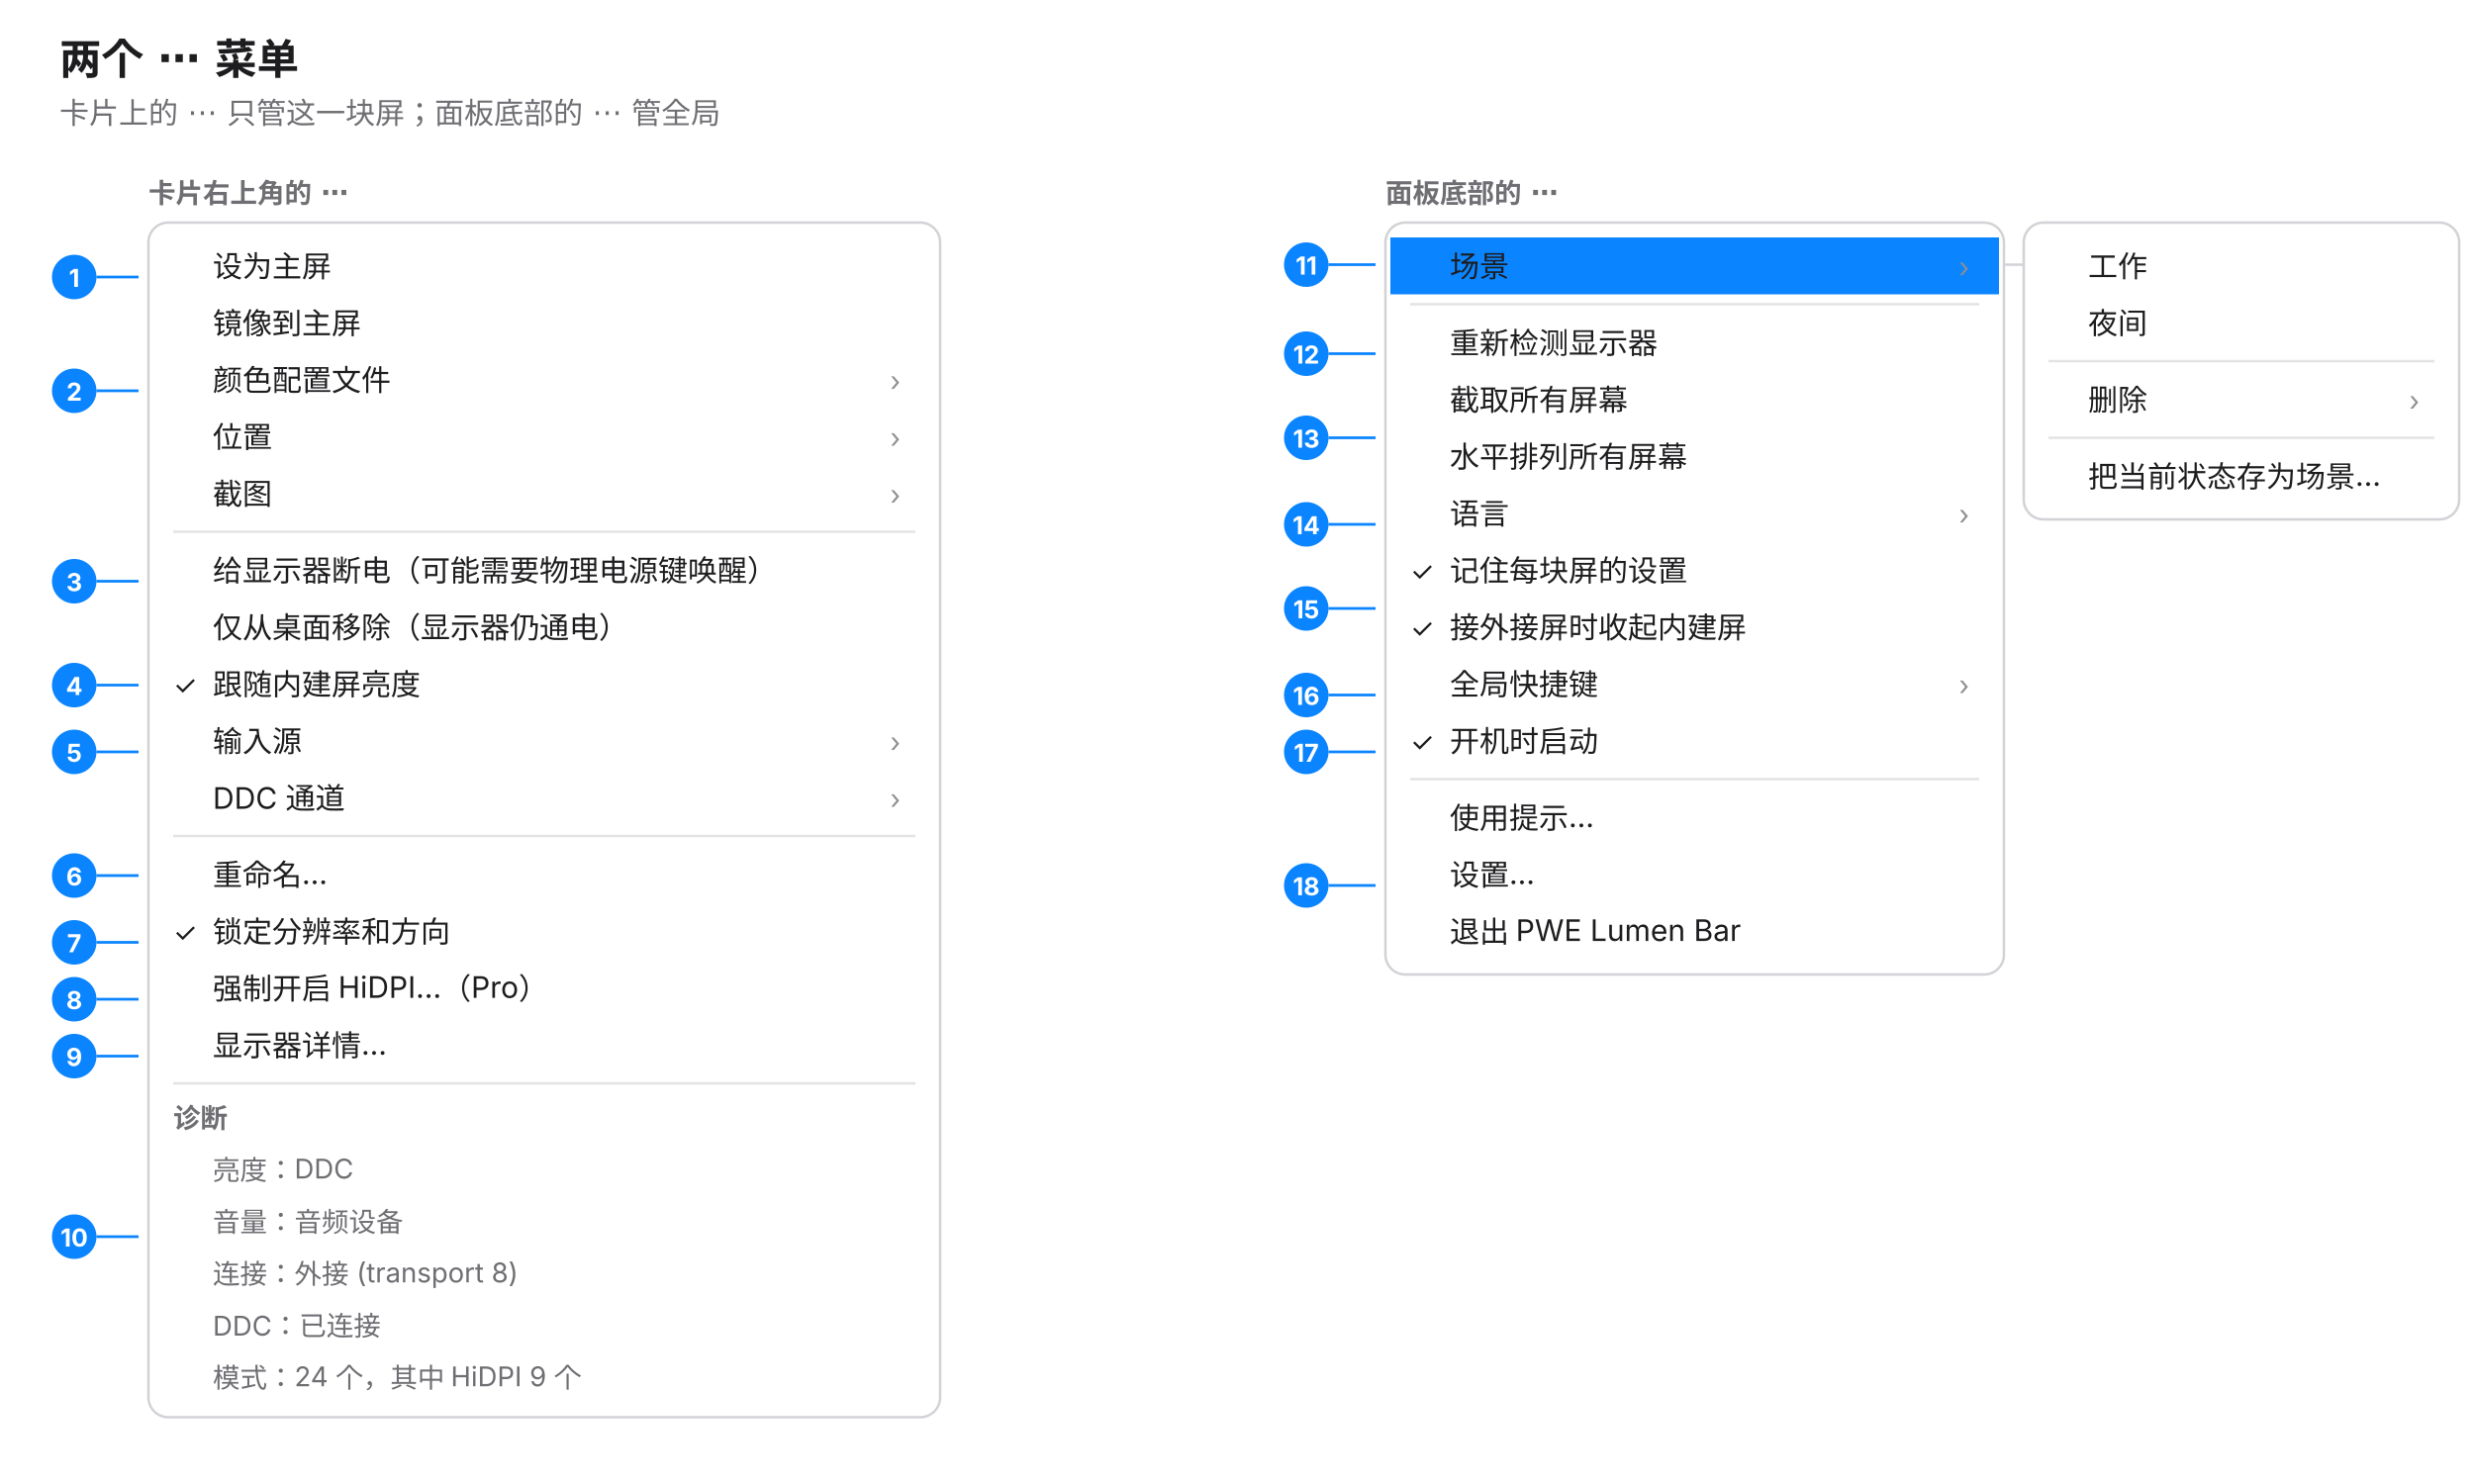
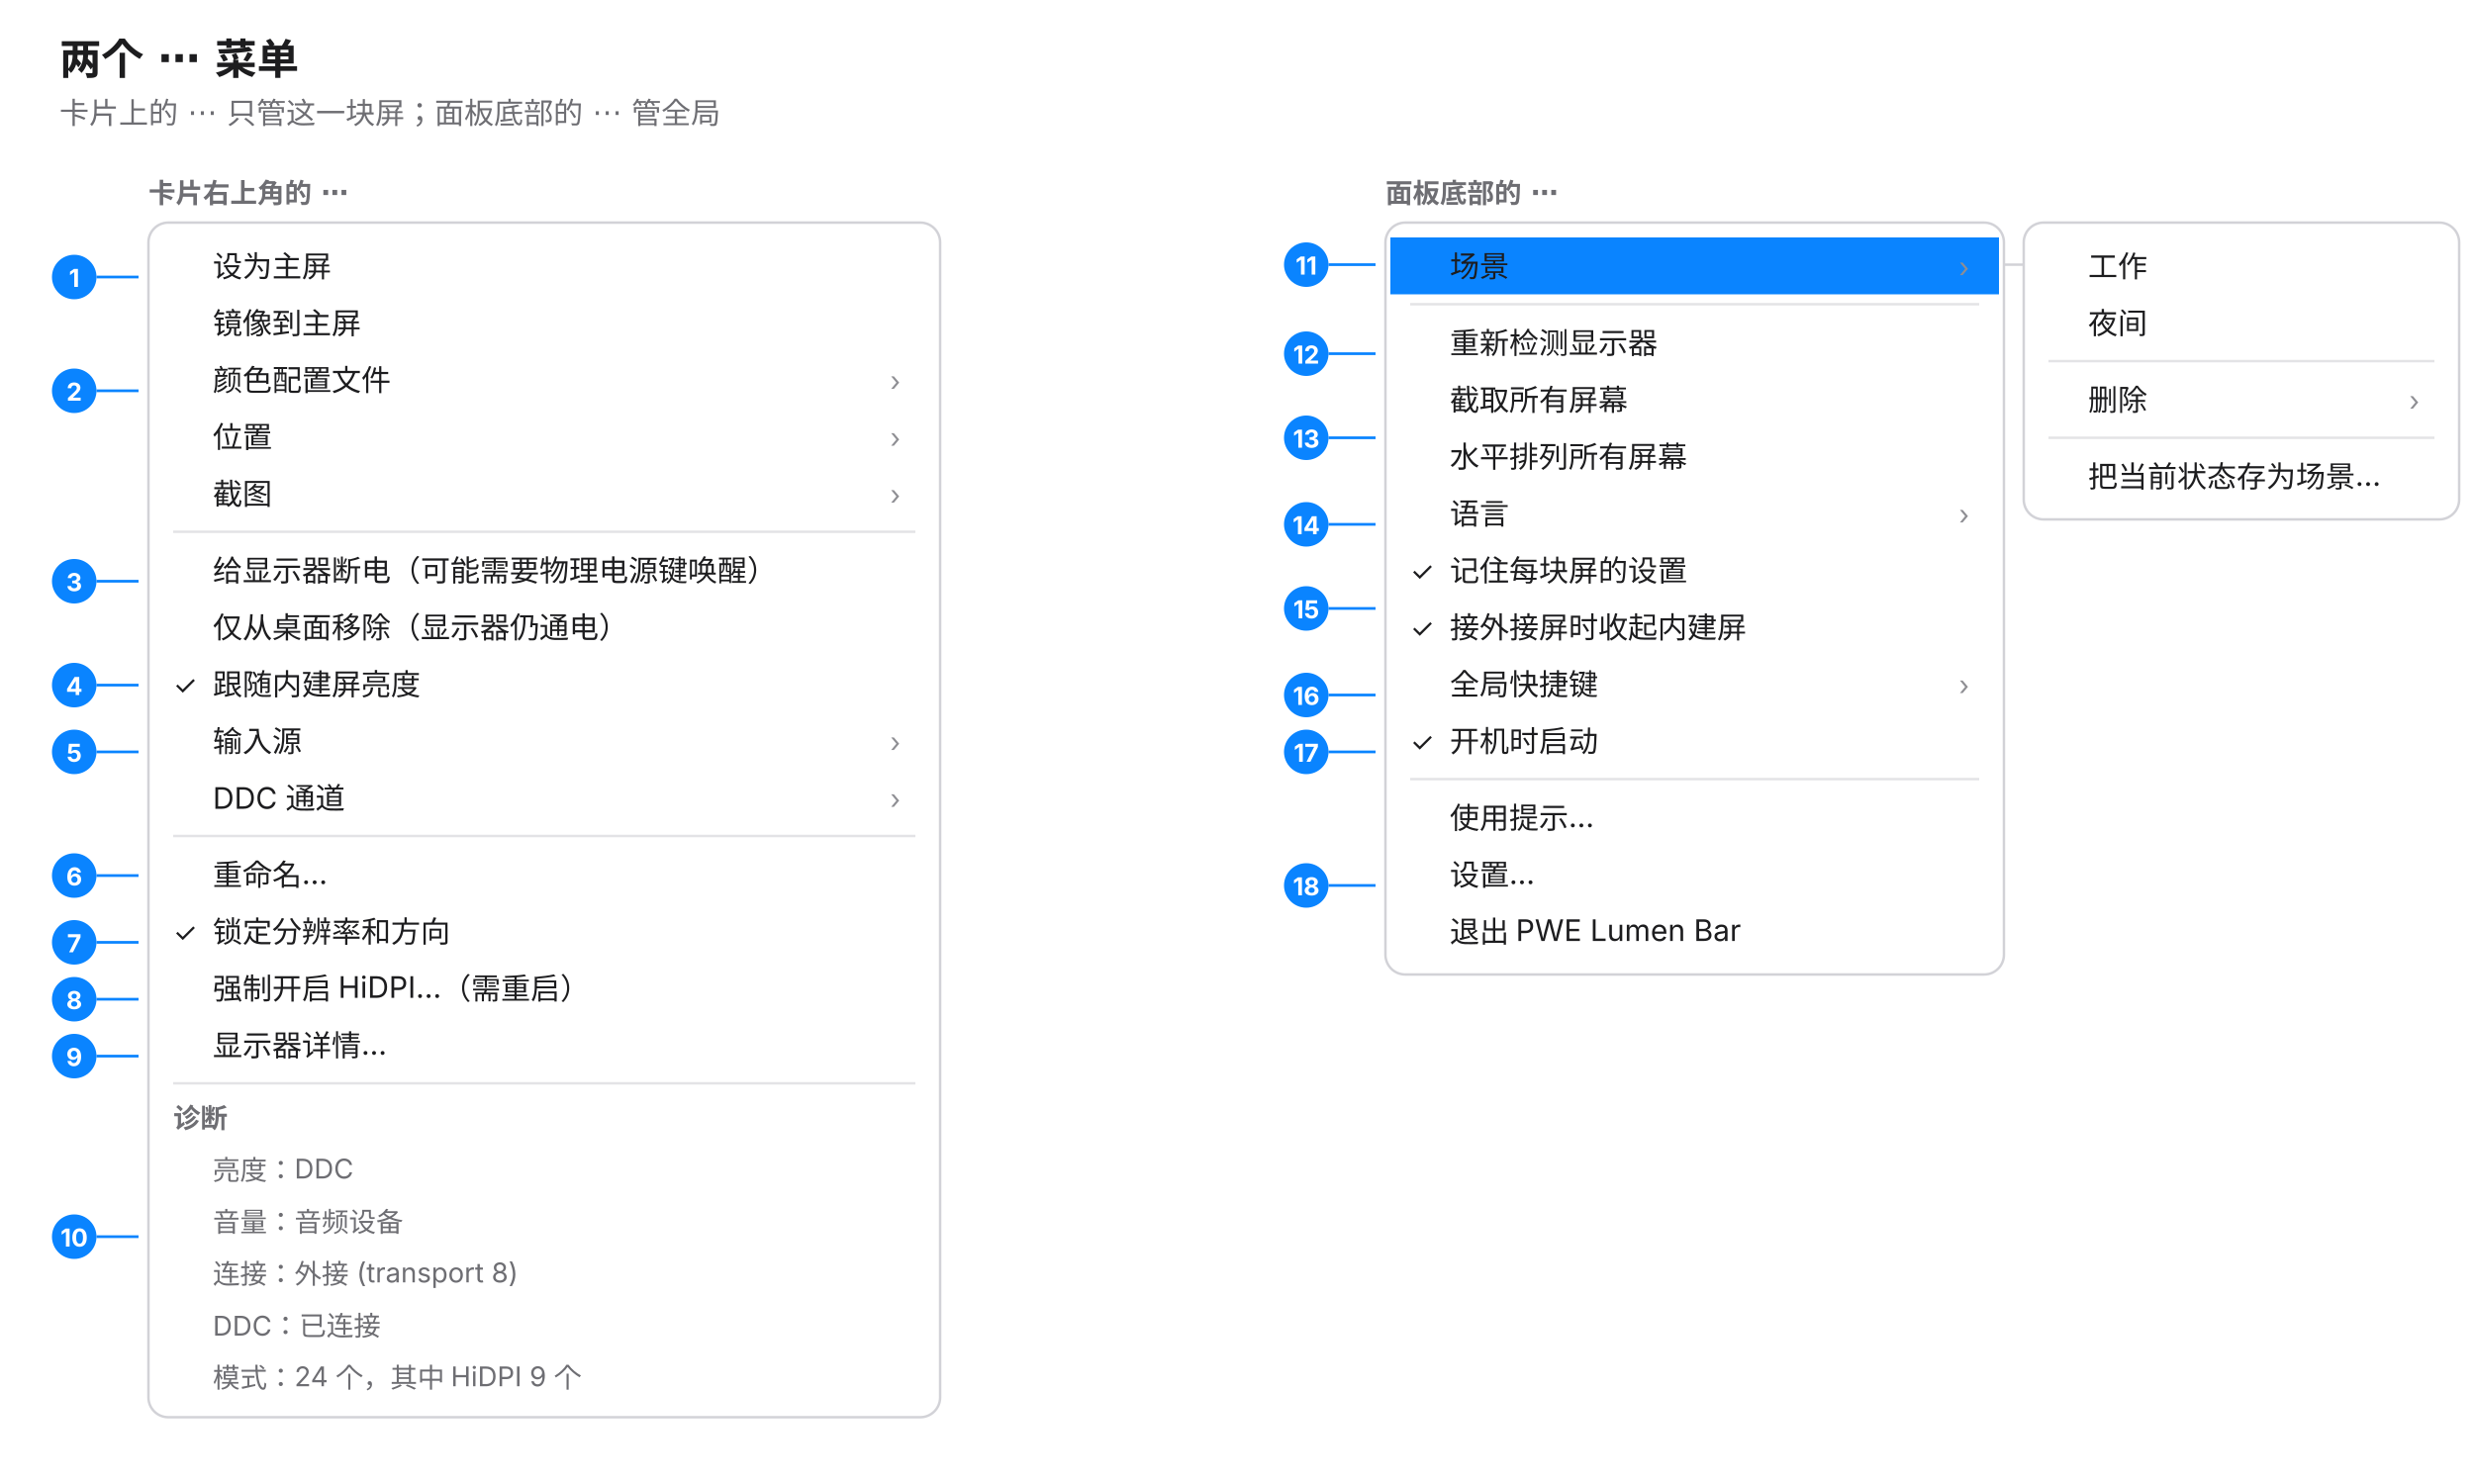
<svg xmlns="http://www.w3.org/2000/svg" viewBox="0 0 1000 600" font-family="-apple-system, BlinkMacSystemFont, 'SF Pro Text', system-ui, sans-serif">
  <style>
    text { font-family: -apple-system, BlinkMacSystemFont, 'SF Pro Text', system-ui, sans-serif; }
    .h1 { font-size: 17px; font-weight: 700; fill: #1D1D1F; }
    .sub { font-size: 12px; fill: #6E6E73; }
    .sec { font-size: 11px; font-weight: 600; fill: #6E6E73; }
    .mi { font-size: 12px; fill: #1D1D1F; }
    .ck { font-size: 11px; fill: #1D1D1F; }
    .dg { font-size: 11px; fill: #6E6E73; }
    .num { font-size: 10px; font-weight: 700; fill: #FFFFFF; }
    .lead { stroke: #0A84FF; stroke-width: 1.1; fill: none; }
    .arrow { font-size: 11px; fill: #8E8E93; }
  </style>
  <rect width="1000" height="600" fill="#FFFFFF" />
  <text x="24" y="30" class="h1">两个 ⋯ 菜单</text>
  <text x="24" y="50" class="sub">卡片上的 ⋯ 只管这一块屏；面板底部的 ⋯ 管全局</text>
  <text x="60" y="82" class="sec">卡片右上角的 ⋯</text>
  <rect x="60" y="90" width="320" height="483" rx="8" fill="#FFFFFF" stroke="#D2D2D7" />
  <text x="86" y="112" class="mi">设为主屏</text>
  <text x="86" y="135" class="mi">镜像到主屏</text>
  <text x="86" y="158" class="mi">颜色配置文件</text>
  <text x="364" y="158" text-anchor="end" class="arrow">›</text>
  <text x="86" y="181" class="mi">位置</text>
  <text x="364" y="181" text-anchor="end" class="arrow">›</text>
  <text x="86" y="204" class="mi">截图</text>
  <text x="364" y="204" text-anchor="end" class="arrow">›</text>
  <line x1="70" y1="215" x2="370" y2="215" stroke="#E3E3E6" />
  <text x="86" y="235" class="mi">给显示器断电（可能需要物理电源键唤醒）</text>
  <text x="86" y="258" class="mi">仅从桌面移除（显示器仍通电）</text>
  <text x="70" y="281" class="ck">✓</text>
  <text x="86" y="281" class="mi">跟随内建屏亮度</text>
  <text x="86" y="304" class="mi">输入源</text>
  <text x="364" y="304" text-anchor="end" class="arrow">›</text>
  <text x="86" y="327" class="mi">DDC 通道</text>
  <text x="364" y="327" text-anchor="end" class="arrow">›</text>
  <line x1="70" y1="338" x2="370" y2="338" stroke="#E3E3E6" />
  <text x="86" y="358" class="mi">重命名…</text>
  <text x="70" y="381" class="ck">✓</text>
  <text x="86" y="381" class="mi">锁定分辨率和方向</text>
-   <text x="86" y="404" class="mi">强制开启 HiDPI…（Pro）</text>
+   <text x="86" y="404" class="mi">强制开启 HiDPI…（需重启）</text>
  <text x="86" y="427" class="mi">显示器详情…</text>
  <line x1="70" y1="438" x2="370" y2="438" stroke="#E3E3E6" />
  <text x="70" y="456" class="sec">诊断</text>
  <text x="86" y="477" class="dg">亮度：DDC</text>
  <text x="86" y="498" class="dg">音量：音频设备</text>
  <text x="86" y="519" class="dg">连接：外接 (transport 8)</text>
  <text x="86" y="540" class="dg">DDC：已连接</text>
  <text x="86" y="561" class="dg">模式：24 个，其中 HiDPI 9 个</text>
  <text x="560" y="82" class="sec">面板底部的 ⋯</text>
  <rect x="560" y="90" width="250" height="304" rx="8" fill="#FFFFFF" stroke="#D2D2D7" />
  <rect x="562" y="96" width="246" height="23" fill="#0A84FF" />
  <text x="586" y="112" class="mi" fill="#FFFFFF">场景</text>
  <text x="796" y="112" text-anchor="end" class="arrow" fill="#FFFFFF">›</text>
  <line x1="570" y1="123" x2="800" y2="123" stroke="#E3E3E6" />
  <text x="586" y="143" class="mi">重新检测显示器</text>
  <text x="586" y="166" class="mi">截取所有屏幕</text>
  <text x="586" y="189" class="mi">水平排列所有屏幕</text>
  <text x="586" y="212" class="mi">语言</text>
  <text x="796" y="212" text-anchor="end" class="arrow">›</text>
  <text x="570" y="235" class="ck">✓</text>
  <text x="586" y="235" class="mi">记住每块屏的设置</text>
  <text x="570" y="258" class="ck">✓</text>
  <text x="586" y="258" class="mi">接外接屏时收起内建屏</text>
  <text x="586" y="281" class="mi">全局快捷键</text>
  <text x="796" y="281" text-anchor="end" class="arrow">›</text>
  <text x="570" y="304" class="ck">✓</text>
  <text x="586" y="304" class="mi">开机时启动</text>
  <line x1="570" y1="315" x2="800" y2="315" stroke="#E3E3E6" />
  <text x="586" y="335" class="mi">使用提示…</text>
  <text x="586" y="358" class="mi">设置…</text>
  <text x="586" y="381" class="mi">退出 PWE Lumen Bar</text>
  <line x1="810" y1="107" x2="818" y2="107" stroke="#D2D2D7" />
  <rect x="818" y="90" width="176" height="120" rx="8" fill="#FFFFFF" stroke="#D2D2D7" />
  <text x="844" y="112" class="mi">工作</text>
  <text x="844" y="135" class="mi">夜间</text>
  <line x1="828" y1="146" x2="984" y2="146" stroke="#E3E3E6" />
  <text x="844" y="166" class="mi">删除</text>
  <text x="978" y="166" text-anchor="end" class="arrow">›</text>
  <line x1="828" y1="177" x2="984" y2="177" stroke="#E3E3E6" />
  <text x="844" y="197" class="mi">把当前状态存为场景…</text>
  <circle cx="30" cy="112" r="9" fill="#0A84FF" />
  <text x="30" y="116" text-anchor="middle" class="num">1</text>
  <path class="lead" d="M 39 112 L 56 112" />
  <circle cx="30" cy="158" r="9" fill="#0A84FF" />
  <text x="30" y="162" text-anchor="middle" class="num">2</text>
  <path class="lead" d="M 39 158 L 56 158" />
  <circle cx="30" cy="235" r="9" fill="#0A84FF" />
  <text x="30" y="239" text-anchor="middle" class="num">3</text>
  <path class="lead" d="M 39 235 L 56 235" />
  <circle cx="30" cy="277" r="9" fill="#0A84FF" />
  <text x="30" y="281" text-anchor="middle" class="num">4</text>
  <path class="lead" d="M 39 277 L 56 277" />
  <circle cx="30" cy="304" r="9" fill="#0A84FF" />
  <text x="30" y="308" text-anchor="middle" class="num">5</text>
  <path class="lead" d="M 39 304 L 56 304" />
  <circle cx="30" cy="354" r="9" fill="#0A84FF" />
  <text x="30" y="358" text-anchor="middle" class="num">6</text>
  <path class="lead" d="M 39 354 L 56 354" />
  <circle cx="30" cy="381" r="9" fill="#0A84FF" />
  <text x="30" y="385" text-anchor="middle" class="num">7</text>
  <path class="lead" d="M 39 381 L 56 381" />
  <circle cx="30" cy="404" r="9" fill="#0A84FF" />
  <text x="30" y="408" text-anchor="middle" class="num">8</text>
  <path class="lead" d="M 39 404 L 56 404" />
  <circle cx="30" cy="427" r="9" fill="#0A84FF" />
  <text x="30" y="431" text-anchor="middle" class="num">9</text>
  <path class="lead" d="M 39 427 L 56 427" />
  <circle cx="30" cy="500" r="9" fill="#0A84FF" />
  <text x="30" y="504" text-anchor="middle" class="num">10</text>
  <path class="lead" d="M 39 500 L 56 500" />
  <circle cx="528" cy="107" r="9" fill="#0A84FF" />
  <text x="528" y="111" text-anchor="middle" class="num">11</text>
  <path class="lead" d="M 537 107 L 556 107" />
  <circle cx="528" cy="143" r="9" fill="#0A84FF" />
  <text x="528" y="147" text-anchor="middle" class="num">12</text>
  <path class="lead" d="M 537 143 L 556 143" />
  <circle cx="528" cy="177" r="9" fill="#0A84FF" />
  <text x="528" y="181" text-anchor="middle" class="num">13</text>
  <path class="lead" d="M 537 177 L 556 177" />
  <circle cx="528" cy="212" r="9" fill="#0A84FF" />
  <text x="528" y="216" text-anchor="middle" class="num">14</text>
  <path class="lead" d="M 537 212 L 556 212" />
  <circle cx="528" cy="246" r="9" fill="#0A84FF" />
  <text x="528" y="250" text-anchor="middle" class="num">15</text>
  <path class="lead" d="M 537 246 L 556 246" />
  <circle cx="528" cy="281" r="9" fill="#0A84FF" />
  <text x="528" y="285" text-anchor="middle" class="num">16</text>
  <path class="lead" d="M 537 281 L 556 281" />
  <circle cx="528" cy="304" r="9" fill="#0A84FF" />
  <text x="528" y="308" text-anchor="middle" class="num">17</text>
  <path class="lead" d="M 537 304 L 556 304" />
  <circle cx="528" cy="358" r="9" fill="#0A84FF" />
  <text x="528" y="362" text-anchor="middle" class="num">18</text>
  <path class="lead" d="M 537 358 L 556 358" />
</svg>
